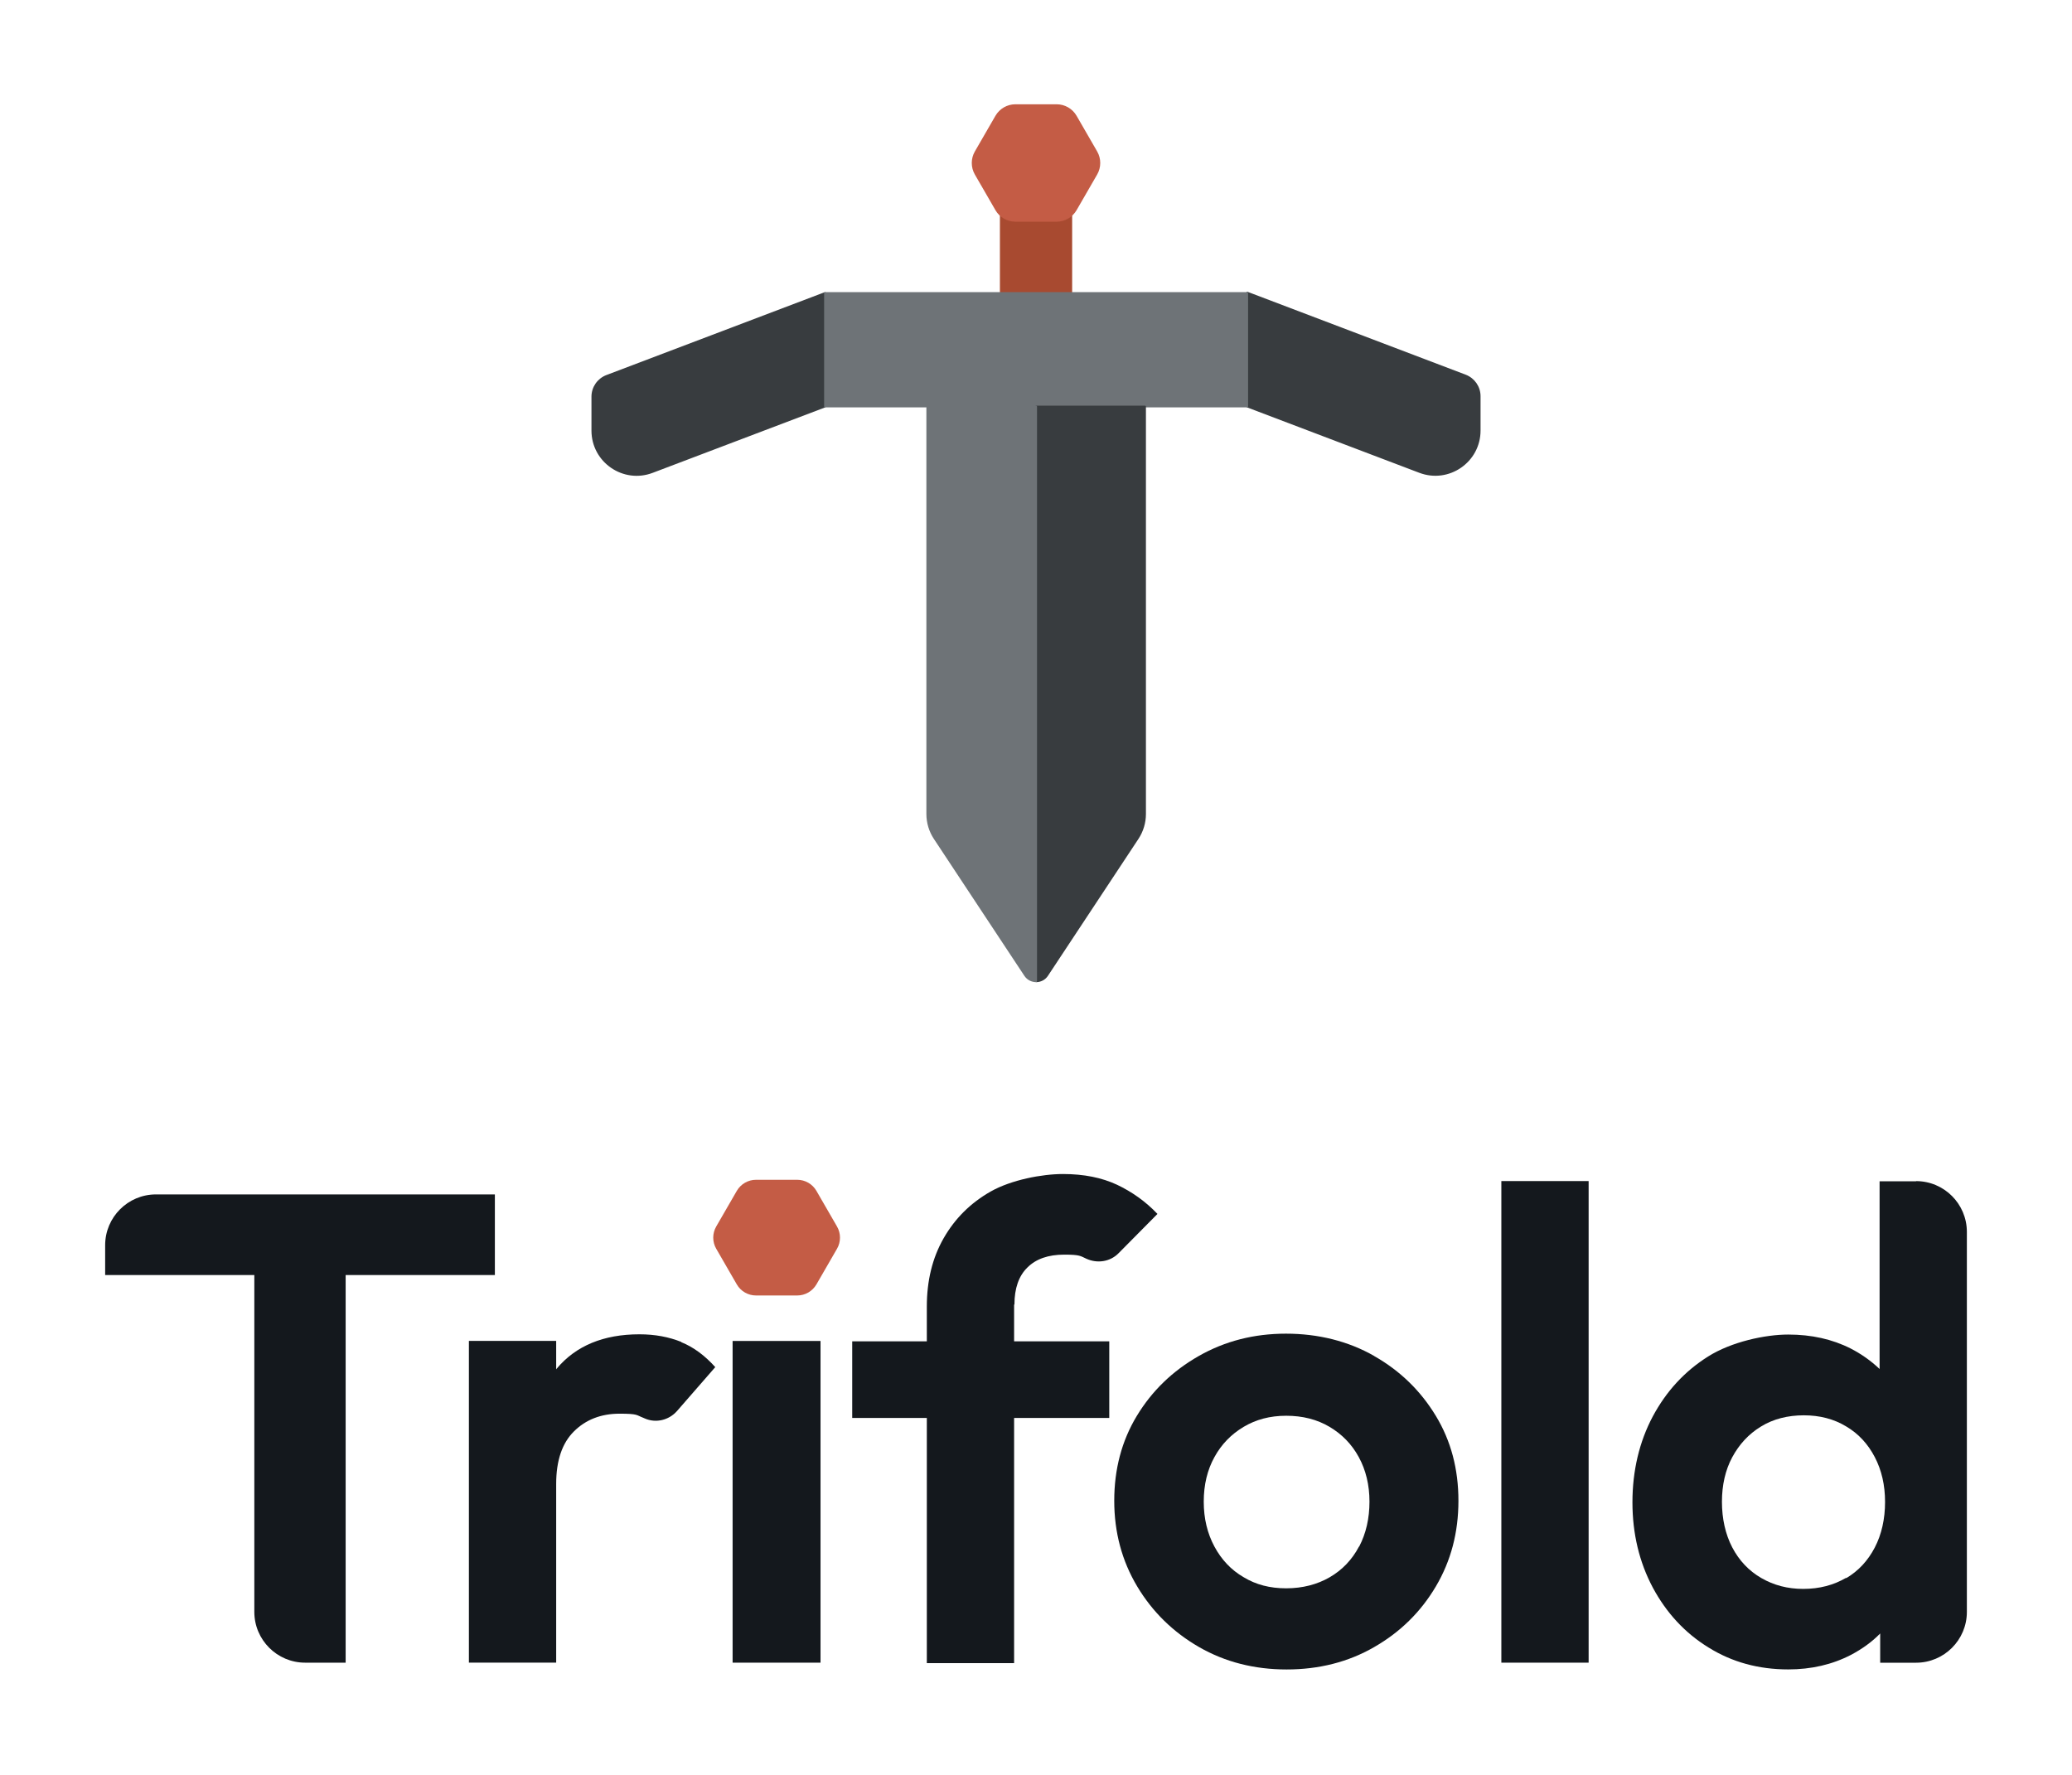
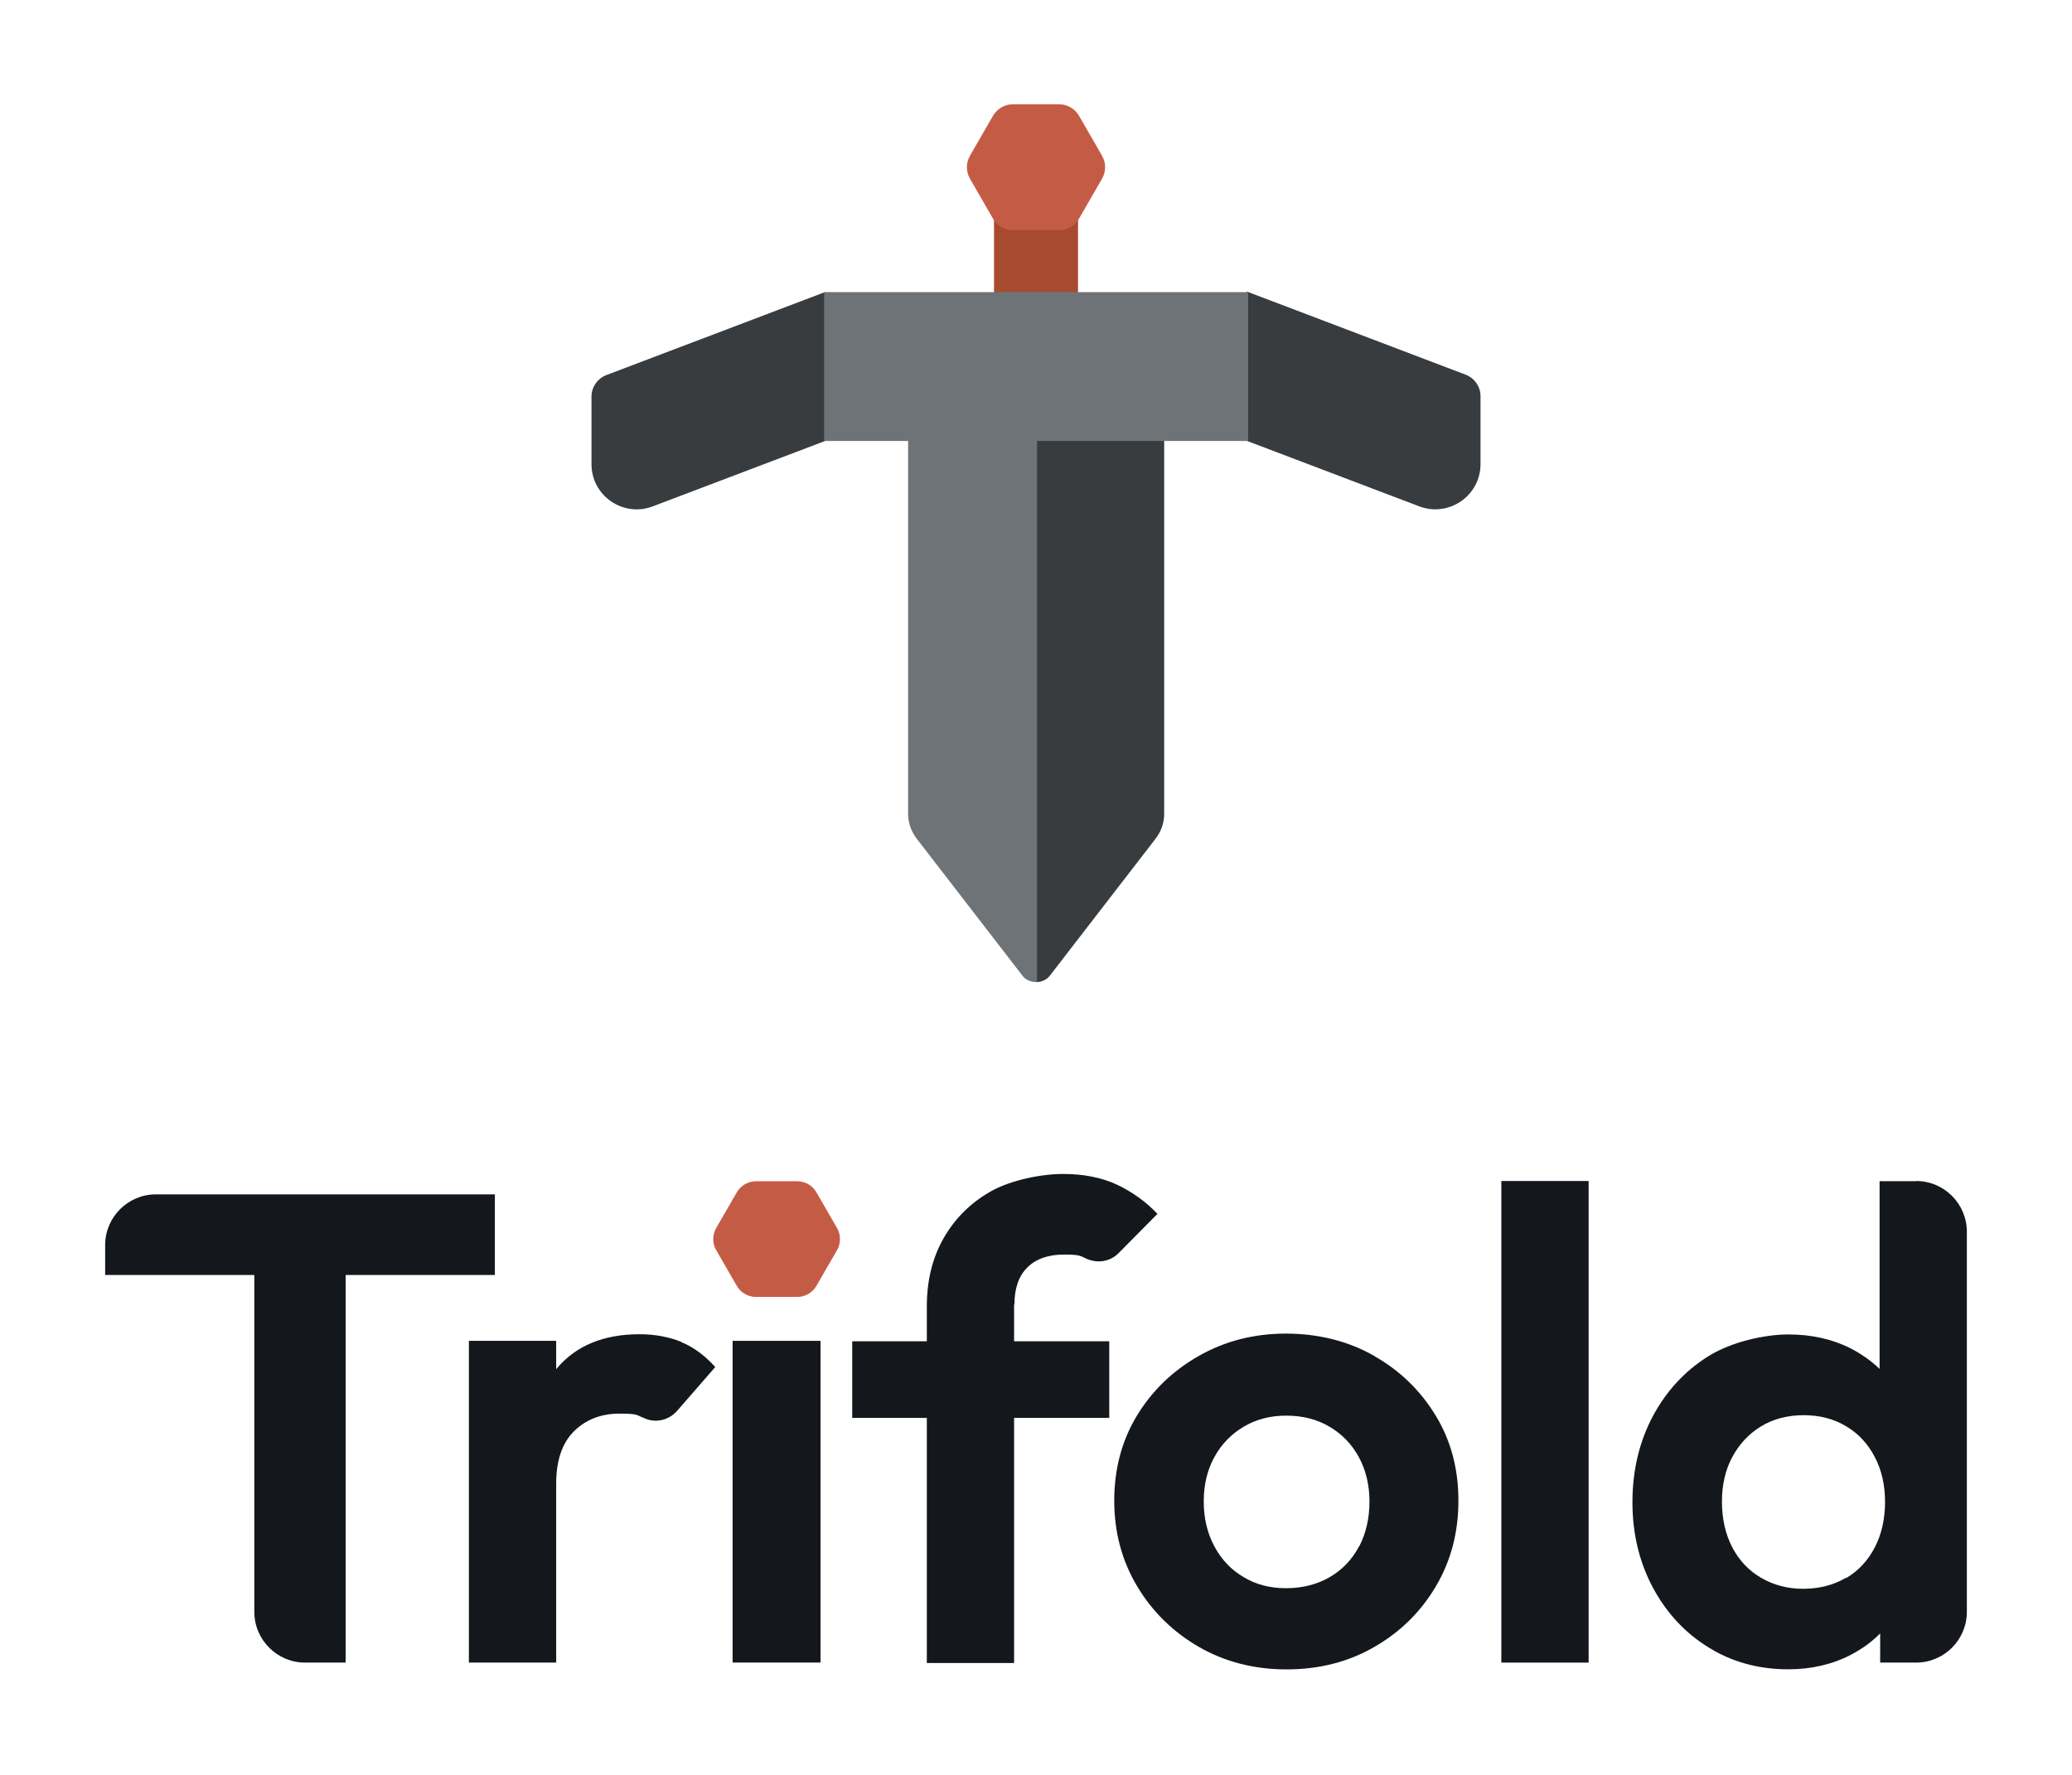
- <svg xmlns="http://www.w3.org/2000/svg" width="420.44" height="360.15" viewBox="0 0 420.44 360.15">
-   <g transform="translate(-139.158 -239.053)">
-     <path d="M 306.56,321.56 l -35.02,13.29 c -5.89,2.24 -12.19,-2.12 -12.19,-8.41 l 0,-6.89 c 0,-1.87 1.16,-3.54 2.9,-4.21 l 44.31,-16.82 l 0,23.03 Z" fill="#383C3F" stroke="#383C3F" stroke-width="0.35" stroke-linejoin="round" />
-     <path d="M 392.25,321.56 l 34.96,13.28 c 5.89,2.24 12.2,-2.11 12.2,-8.41 l 0,-6.96 c 0,-1.87 -1.15,-3.54 -2.9,-4.21 l -44.26,-16.82 l 0,23.11 Z" fill="#383C3F" stroke="#383C3F" stroke-width="0.35" stroke-linejoin="round" />
-     <path d="M 342.23,269.2 L 356.54,269.2 L 356.54,298.52 L 342.23,298.52 Z" fill="#A84A30" stroke="#A84A30" stroke-width="0.35" stroke-linejoin="round" />
-     <path d="M 353.56,260.39 l -8.36,0 c -1.61,0 -3.09,0.86 -3.9,2.25 l -4.18,7.24 c -0.8,1.39 -0.8,3.11 0,4.5 l 4.18,7.24 c 0.8,1.39 2.29,2.25 3.9,2.25 l 8.36,0 c 1.61,0 3.09,-0.86 3.9,-2.25 l 4.18,-7.24 c 0.8,-1.39 0.8,-3.11 0,-4.5 l -4.18,-7.24 c -0.8,-1.39 -2.29,-2.25 -3.9,-2.25 Z" fill="#C45C45" stroke="#C45C45" stroke-width="0.35" stroke-linejoin="round" />
-     <path d="M 306.56,298.52 L 392.24,298.52 L 392.24,321.55 L 306.56,321.55 Z" fill="#6E7377" stroke="#6E7377" stroke-width="0.35" stroke-linejoin="round" />
-     <path d="M 349.41,321.56 l 0,116.64 c 0.86,0 1.72,-0.4 2.25,-1.21 l 18.36,-27.78 c 0.97,-1.47 1.49,-3.2 1.49,-4.96 l 0,-82.69 l -22.1,0 Z" fill="#383C3F" stroke="#383C3F" stroke-width="0.35" stroke-linejoin="round" />
-     <path d="M 349.41,321.56 l 0,116.64 c -0.86,0 -1.72,-0.4 -2.25,-1.21 l -18.36,-27.78 c -0.97,-1.47 -1.49,-3.2 -1.49,-4.96 l 0,-82.69 l 22.1,0 Z" fill="#6E7377" stroke="#6E7377" stroke-width="0.35" stroke-linejoin="round" />
+ <svg xmlns="http://www.w3.org/2000/svg" width="420.44" height="360.14" viewBox="0 0 420.44 360.14">
+   <g transform="translate(-146.014 2.926)">
+     <path d="M 313.42,86.39 l -35.02,13.29 c -5.89,2.24 -12.19,-2.12 -12.19,-8.41 l 0,-13.7 c 0,-1.87 1.16,-3.54 2.9,-4.21 l 44.31,-16.82 l 0,29.85 Z" fill="#383C3F" stroke="#383C3F" stroke-width="0.35" stroke-linejoin="round" />
+     <path d="M 399.1,86.39 l 34.96,13.28 c 5.89,2.24 12.2,-2.11 12.2,-8.41 l 0,-13.77 c 0,-1.87 -1.15,-3.54 -2.9,-4.21 l -44.26,-16.82 l 0,29.92 Z" fill="#383C3F" stroke="#383C3F" stroke-width="0.35" stroke-linejoin="round" />
+     <path d="M 347.89,27.22 L 364.59,27.22 L 364.59,56.54 L 347.89,56.54 Z" fill="#A84A30" stroke="#A84A30" stroke-width="0.35" stroke-linejoin="round" />
+     <path d="M 360.91,18.41 l -9.35,0 c -1.61,0 -3.09,0.86 -3.9,2.25 l -4.67,8.1 c -0.8,1.39 -0.8,3.11 0,4.5 l 4.67,8.1 c 0.8,1.39 2.29,2.25 3.9,2.25 l 9.35,0 c 1.61,0 3.09,-0.86 3.9,-2.25 l 4.67,-8.1 c 0.8,-1.39 0.8,-3.11 0,-4.5 l -4.67,-8.1 c -0.8,-1.39 -2.29,-2.25 -3.9,-2.25 Z" fill="#C45C45" stroke="#C45C45" stroke-width="0.35" stroke-linejoin="round" />
+     <path d="M 356.26,86.39 l 0,109.82 c 1,0 2.01,-0.4 2.63,-1.21 l 21.44,-27.78 c 1.14,-1.47 1.74,-3.2 1.74,-4.96 l 0,-75.87 l -25.81,0 Z" fill="#383C3F" stroke="#383C3F" stroke-width="0.35" stroke-linejoin="round" />
+     <path d="M 399.1,56.54 l -85.68,0 l 0,29.85 l 17.04,0 l 0,75.87 c 0,1.76 0.61,3.49 1.74,4.96 l 21.44,27.78 c 0.62,0.81 1.63,1.21 2.63,1.21 l 0,-109.82 l 42.84,0 l 0,-29.85 Z" fill="#6E7377" stroke="#6E7377" stroke-width="0.35" stroke-linejoin="round" />
  </g>
-   <g transform="translate(-459.783 -61.435)">
-     <path d="M 621.55,300.87 l -8.36,0 c -1.61,0 -3.09,0.86 -3.9,2.25 l -4.18,7.24 c -0.8,1.39 -0.8,3.11 0,4.5 l 4.18,7.24 c 0.8,1.39 2.29,2.25 3.9,2.25 l 8.36,0 c 1.61,0 3.09,-0.86 3.9,-2.25 l 4.18,-7.24 c 0.8,-1.39 0.8,-3.11 0,-4.5 l -4.18,-7.24 c -0.8,-1.39 -2.29,-2.25 -3.9,-2.25 Z" fill="#C45C45" />
-     <path d="M 608.44,333.58 L 626.28,333.58 L 626.28,398.87 L 608.44,398.87 Z" fill="#14181D" />
-     <path d="M 764.43,301.13 L 782.14,301.13 L 782.14,398.87 L 764.43,398.87 Z" fill="#14181D" />
-     <path d="M 560.2,320.2 l 0,-16.36 l -68.77,0 c -5.69,0 -10.31,4.62 -10.31,10.31 l 0,6.05 l 30.27,0 l 0,68.36 l 0,0 c 0,5.69 4.62,10.31 10.31,10.31 l 8.22,0 l 0,-78.67 l 30.27,0 Z" fill="#14181D" />
-     <path d="M 598.04,333.78 c -2.54,-1.02 -5.36,-1.55 -8.51,-1.55 c -7.28,0 -12.89,2.33 -16.77,6.95 c -0.04,0.04 -0.08,0.12 -0.12,0.16 l 0,-5.77 l -17.71,0 l 0,65.29 l 17.71,0 l 0,-36.08 l 0,0 l 0,-0.2 c 0,-4.75 1.23,-8.3 3.6,-10.64 c 2.37,-2.37 5.48,-3.6 9.25,-3.6 s 3.4,0.29 4.79,0.82 c 0.12,0.04 0.25,0.12 0.37,0.16 c 2.25,0.98 4.87,0.33 6.5,-1.51 l 7.77,-8.92 c -2.09,-2.33 -4.38,-4.05 -6.91,-5.07 l 0,0 l 0.04,-0.04 Z" fill="#14181D" />
-     <path d="M 665.63,326.17 c 0,-3.23 0.86,-5.77 2.62,-7.49 c 1.76,-1.76 4.25,-2.62 7.49,-2.62 s 3.27,0.29 4.46,0.82 l 0,0 c 2.21,1.02 4.83,0.65 6.55,-1.1 l 7.9,-7.98 c -2.41,-2.54 -5.2,-4.5 -8.22,-5.93 c -3.07,-1.43 -6.71,-2.17 -10.96,-2.17 s -10.47,1.19 -14.61,3.52 c -4.13,2.33 -7.32,5.52 -9.61,9.53 c -2.29,4.01 -3.4,8.63 -3.4,13.87 l 0,7.04 l -15.14,0 l 0,15.55 l 15.14,0 l 0,49.75 l 17.71,0 l 0,-49.75 l 19.31,0 l 0,-15.55 l -19.31,0 l 0,-7.45 l 0.08,-0.04 Z" fill="#14181D" />
-     <path d="M 848.58,301.18 l -7.4,0 l 0,38.09 c -1.72,-1.64 -3.68,-3.03 -5.89,-4.17 c -3.72,-1.88 -7.94,-2.82 -12.64,-2.82 s -11.54,1.47 -16.28,4.46 c -4.75,2.99 -8.47,7.04 -11.21,12.15 c -2.74,5.15 -4.13,11.05 -4.13,17.43 s 1.39,12.15 4.13,17.31 c 2.74,5.11 6.5,9.2 11.29,12.15 c 4.79,2.99 10.19,4.46 16.2,4.46 l 0,0 c 4.66,0 8.92,-0.98 12.72,-2.95 c 2.25,-1.19 4.25,-2.62 5.93,-4.34 l 0,5.93 l 7.28,0 c 5.69,0 10.31,-4.62 10.31,-10.31 l 0,-77.12 c 0,-5.69 -4.62,-10.31 -10.31,-10.31 l 0,0 l 0,0.04 Z M 834.39,381.65 c -2.5,1.47 -5.4,2.25 -8.71,2.25 l 0,0 c -3.15,0 -5.97,-0.74 -8.51,-2.21 s -4.5,-3.56 -5.89,-6.22 c -1.39,-2.66 -2.09,-5.85 -2.09,-9.25 s 0.7,-6.46 2.09,-9.04 s 3.31,-4.7 5.81,-6.22 c 2.5,-1.55 5.48,-2.29 8.71,-2.29 s 6.1,0.74 8.59,2.25 c 2.5,1.47 4.42,3.56 5.81,6.22 s 2.09,5.69 2.09,9.12 s -0.7,6.59 -2.09,9.25 c -1.39,2.66 -3.31,4.75 -5.81,6.22 l 0,0 l 0,-0.08 Z" fill="#14181D" />
-     <path d="M 738.65,336.64 c -5.28,-3.03 -11.41,-4.54 -17.92,-4.54 s -12.4,1.51 -17.71,4.54 c -5.32,3.03 -9.49,7.08 -12.56,12.15 c -3.07,5.07 -4.58,10.84 -4.58,17.22 s 1.55,12.19 4.66,17.39 s 7.32,9.29 12.56,12.31 c 5.28,3.03 11.21,4.54 17.76,4.54 s 12.52,-1.51 17.76,-4.54 c 5.28,-3.03 9.45,-7.12 12.52,-12.31 c 3.07,-5.2 4.58,-10.96 4.58,-17.39 s -1.51,-12.15 -4.58,-17.22 c -3.07,-5.07 -7.24,-9.16 -12.52,-12.15 l 0.04,0 Z M 735.54,375.31 c -1.39,2.66 -3.4,4.75 -5.93,6.22 c -2.54,1.47 -5.52,2.25 -8.84,2.25 s -6.14,-0.74 -8.63,-2.25 c -2.54,-1.47 -4.5,-3.56 -5.93,-6.22 c -1.43,-2.66 -2.17,-5.69 -2.17,-9.12 s 0.74,-6.46 2.17,-9.04 c 1.43,-2.62 3.44,-4.66 5.93,-6.14 s 5.32,-2.25 8.63,-2.25 s 6.26,0.74 8.8,2.25 c 2.54,1.51 4.5,3.52 5.93,6.14 s 2.17,5.65 2.17,9.04 s -0.7,6.46 -2.09,9.12 l -0.04,0 Z" fill="#14181D" />
+   <g transform="translate(-459.784 180.532)">
+     <path d="M 621.55,59.2 l -8.36,0 c -1.61,0 -3.09,0.86 -3.9,2.25 l -4.18,7.24 c -0.8,1.39 -0.8,3.11 0,4.5 l 4.18,7.24 c 0.8,1.39 2.29,2.25 3.9,2.25 l 8.36,0 c 1.61,0 3.09,-0.86 3.9,-2.25 l 4.18,-7.24 c 0.8,-1.39 0.8,-3.11 0,-4.5 l -4.18,-7.24 c -0.8,-1.39 -2.29,-2.25 -3.9,-2.25 Z" fill="#C45C45" />
+     <path d="M 608.44,91.59 L 626.28,91.59 L 626.28,156.88 L 608.44,156.88 Z" fill="#14181D" />
+     <path d="M 764.43,59.15 L 782.14,59.15 L 782.14,156.89 L 764.43,156.89 Z" fill="#14181D" />
+     <path d="M 560.2,78.22 l 0,-16.36 l -68.77,0 c -5.69,0 -10.31,4.62 -10.31,10.31 l 0,6.05 l 30.27,0 l 0,68.36 l 0,0 c 0,5.69 4.62,10.31 10.31,10.31 l 8.22,0 l 0,-78.67 l 30.27,0 Z" fill="#14181D" />
+     <path d="M 598.04,91.8 c -2.54,-1.02 -5.36,-1.55 -8.51,-1.55 c -7.28,0 -12.89,2.33 -16.77,6.95 c -0.04,0.04 -0.08,0.12 -0.12,0.16 l 0,-5.77 l -17.71,0 l 0,65.29 l 17.71,0 l 0,-36.08 l 0,0 l 0,-0.2 c 0,-4.75 1.23,-8.3 3.6,-10.64 c 2.37,-2.37 5.48,-3.6 9.25,-3.6 s 3.4,0.29 4.79,0.82 c 0.12,0.04 0.25,0.12 0.37,0.16 c 2.25,0.98 4.87,0.33 6.5,-1.51 l 7.77,-8.92 c -2.09,-2.33 -4.38,-4.05 -6.91,-5.07 l 0,0 l 0.04,-0.04 Z" fill="#14181D" />
+     <path d="M 665.63,84.19 c 0,-3.23 0.86,-5.77 2.62,-7.49 c 1.76,-1.76 4.25,-2.62 7.49,-2.62 s 3.27,0.29 4.46,0.82 l 0,0 c 2.21,1.02 4.83,0.65 6.55,-1.1 l 7.9,-7.98 c -2.41,-2.54 -5.2,-4.5 -8.22,-5.93 c -3.07,-1.43 -6.71,-2.17 -10.96,-2.17 s -10.47,1.19 -14.61,3.52 c -4.13,2.33 -7.32,5.52 -9.61,9.53 c -2.29,4.01 -3.4,8.63 -3.4,13.87 l 0,7.04 l -15.14,0 l 0,15.55 l 15.14,0 l 0,49.75 l 17.71,0 l 0,-49.75 l 19.31,0 l 0,-15.55 l -19.31,0 l 0,-7.45 l 0.08,-0.04 Z" fill="#14181D" />
+     <path d="M 848.58,59.19 l -7.4,0 l 0,38.09 c -1.72,-1.64 -3.68,-3.03 -5.89,-4.17 c -3.72,-1.88 -7.94,-2.82 -12.64,-2.82 s -11.54,1.47 -16.28,4.46 c -4.75,2.99 -8.47,7.04 -11.21,12.15 c -2.74,5.15 -4.13,11.05 -4.13,17.43 s 1.39,12.15 4.13,17.31 c 2.74,5.11 6.5,9.2 11.29,12.15 c 4.79,2.99 10.19,4.46 16.2,4.46 l 0,0 c 4.66,0 8.92,-0.98 12.72,-2.95 c 2.25,-1.19 4.25,-2.62 5.93,-4.34 l 0,5.93 l 7.28,0 c 5.69,0 10.31,-4.62 10.31,-10.31 l 0,-77.12 c 0,-5.69 -4.62,-10.31 -10.31,-10.31 l 0,0 l 0,0.04 Z M 834.39,139.66 c -2.5,1.47 -5.4,2.25 -8.71,2.25 l 0,0 c -3.15,0 -5.97,-0.74 -8.51,-2.21 s -4.5,-3.56 -5.89,-6.22 c -1.39,-2.66 -2.09,-5.85 -2.09,-9.25 s 0.7,-6.46 2.09,-9.04 s 3.31,-4.7 5.81,-6.22 c 2.5,-1.55 5.48,-2.29 8.71,-2.29 s 6.1,0.74 8.59,2.25 c 2.5,1.47 4.42,3.56 5.81,6.22 s 2.09,5.69 2.09,9.12 s -0.7,6.59 -2.09,9.25 c -1.39,2.66 -3.31,4.75 -5.81,6.22 l 0,0 l 0,-0.08 Z" fill="#14181D" />
+     <path d="M 738.65,94.66 c -5.28,-3.03 -11.41,-4.54 -17.92,-4.54 s -12.4,1.51 -17.71,4.54 c -5.32,3.03 -9.49,7.08 -12.56,12.15 c -3.07,5.07 -4.58,10.84 -4.58,17.22 s 1.55,12.19 4.66,17.39 s 7.32,9.29 12.56,12.31 c 5.28,3.03 11.21,4.54 17.76,4.54 s 12.52,-1.51 17.76,-4.54 c 5.28,-3.03 9.45,-7.12 12.52,-12.31 c 3.07,-5.2 4.58,-10.96 4.58,-17.39 s -1.51,-12.15 -4.58,-17.22 c -3.07,-5.07 -7.24,-9.16 -12.52,-12.15 l 0.04,0 Z M 735.54,133.32 c -1.39,2.66 -3.4,4.75 -5.93,6.22 c -2.54,1.47 -5.52,2.25 -8.84,2.25 s -6.14,-0.74 -8.63,-2.25 c -2.54,-1.47 -4.5,-3.56 -5.93,-6.22 c -1.43,-2.66 -2.17,-5.69 -2.17,-9.12 s 0.74,-6.46 2.17,-9.04 c 1.43,-2.62 3.44,-4.66 5.93,-6.14 s 5.32,-2.25 8.63,-2.25 s 6.26,0.74 8.8,2.25 c 2.54,1.51 4.5,3.52 5.93,6.14 s 2.17,5.65 2.17,9.04 s -0.7,6.46 -2.09,9.12 l -0.04,0 Z" fill="#14181D" />
  </g>
</svg>
